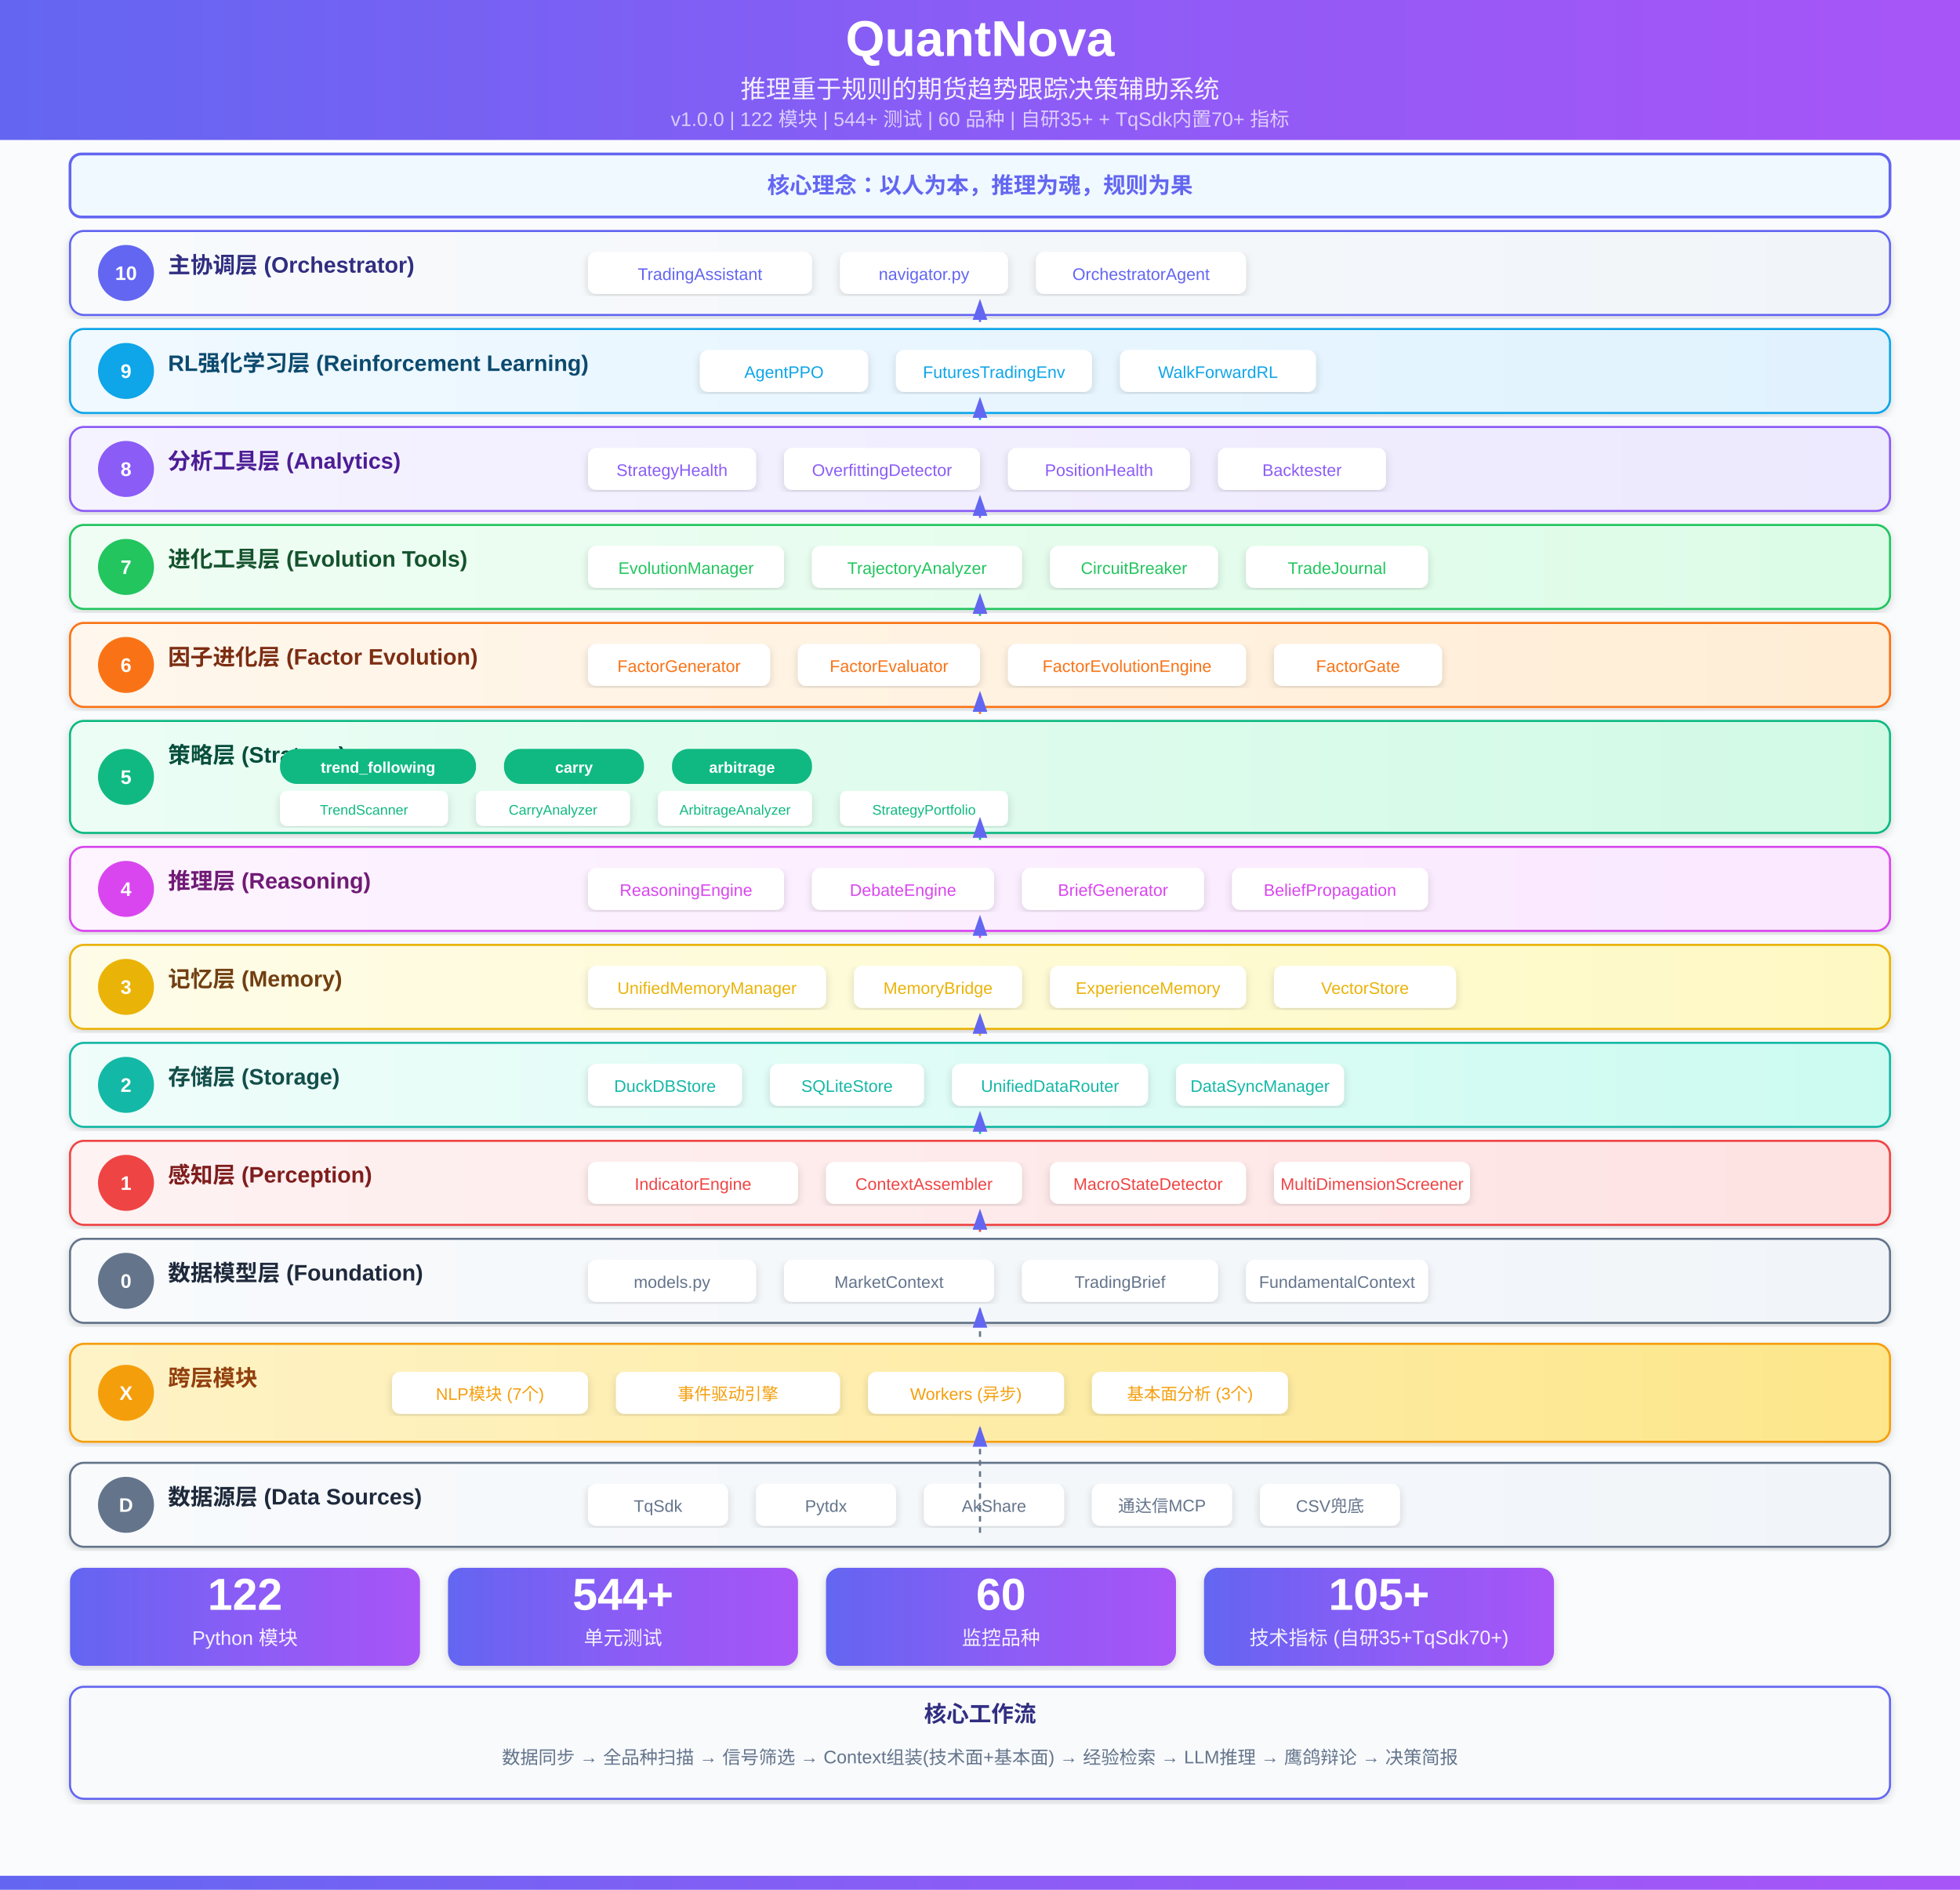
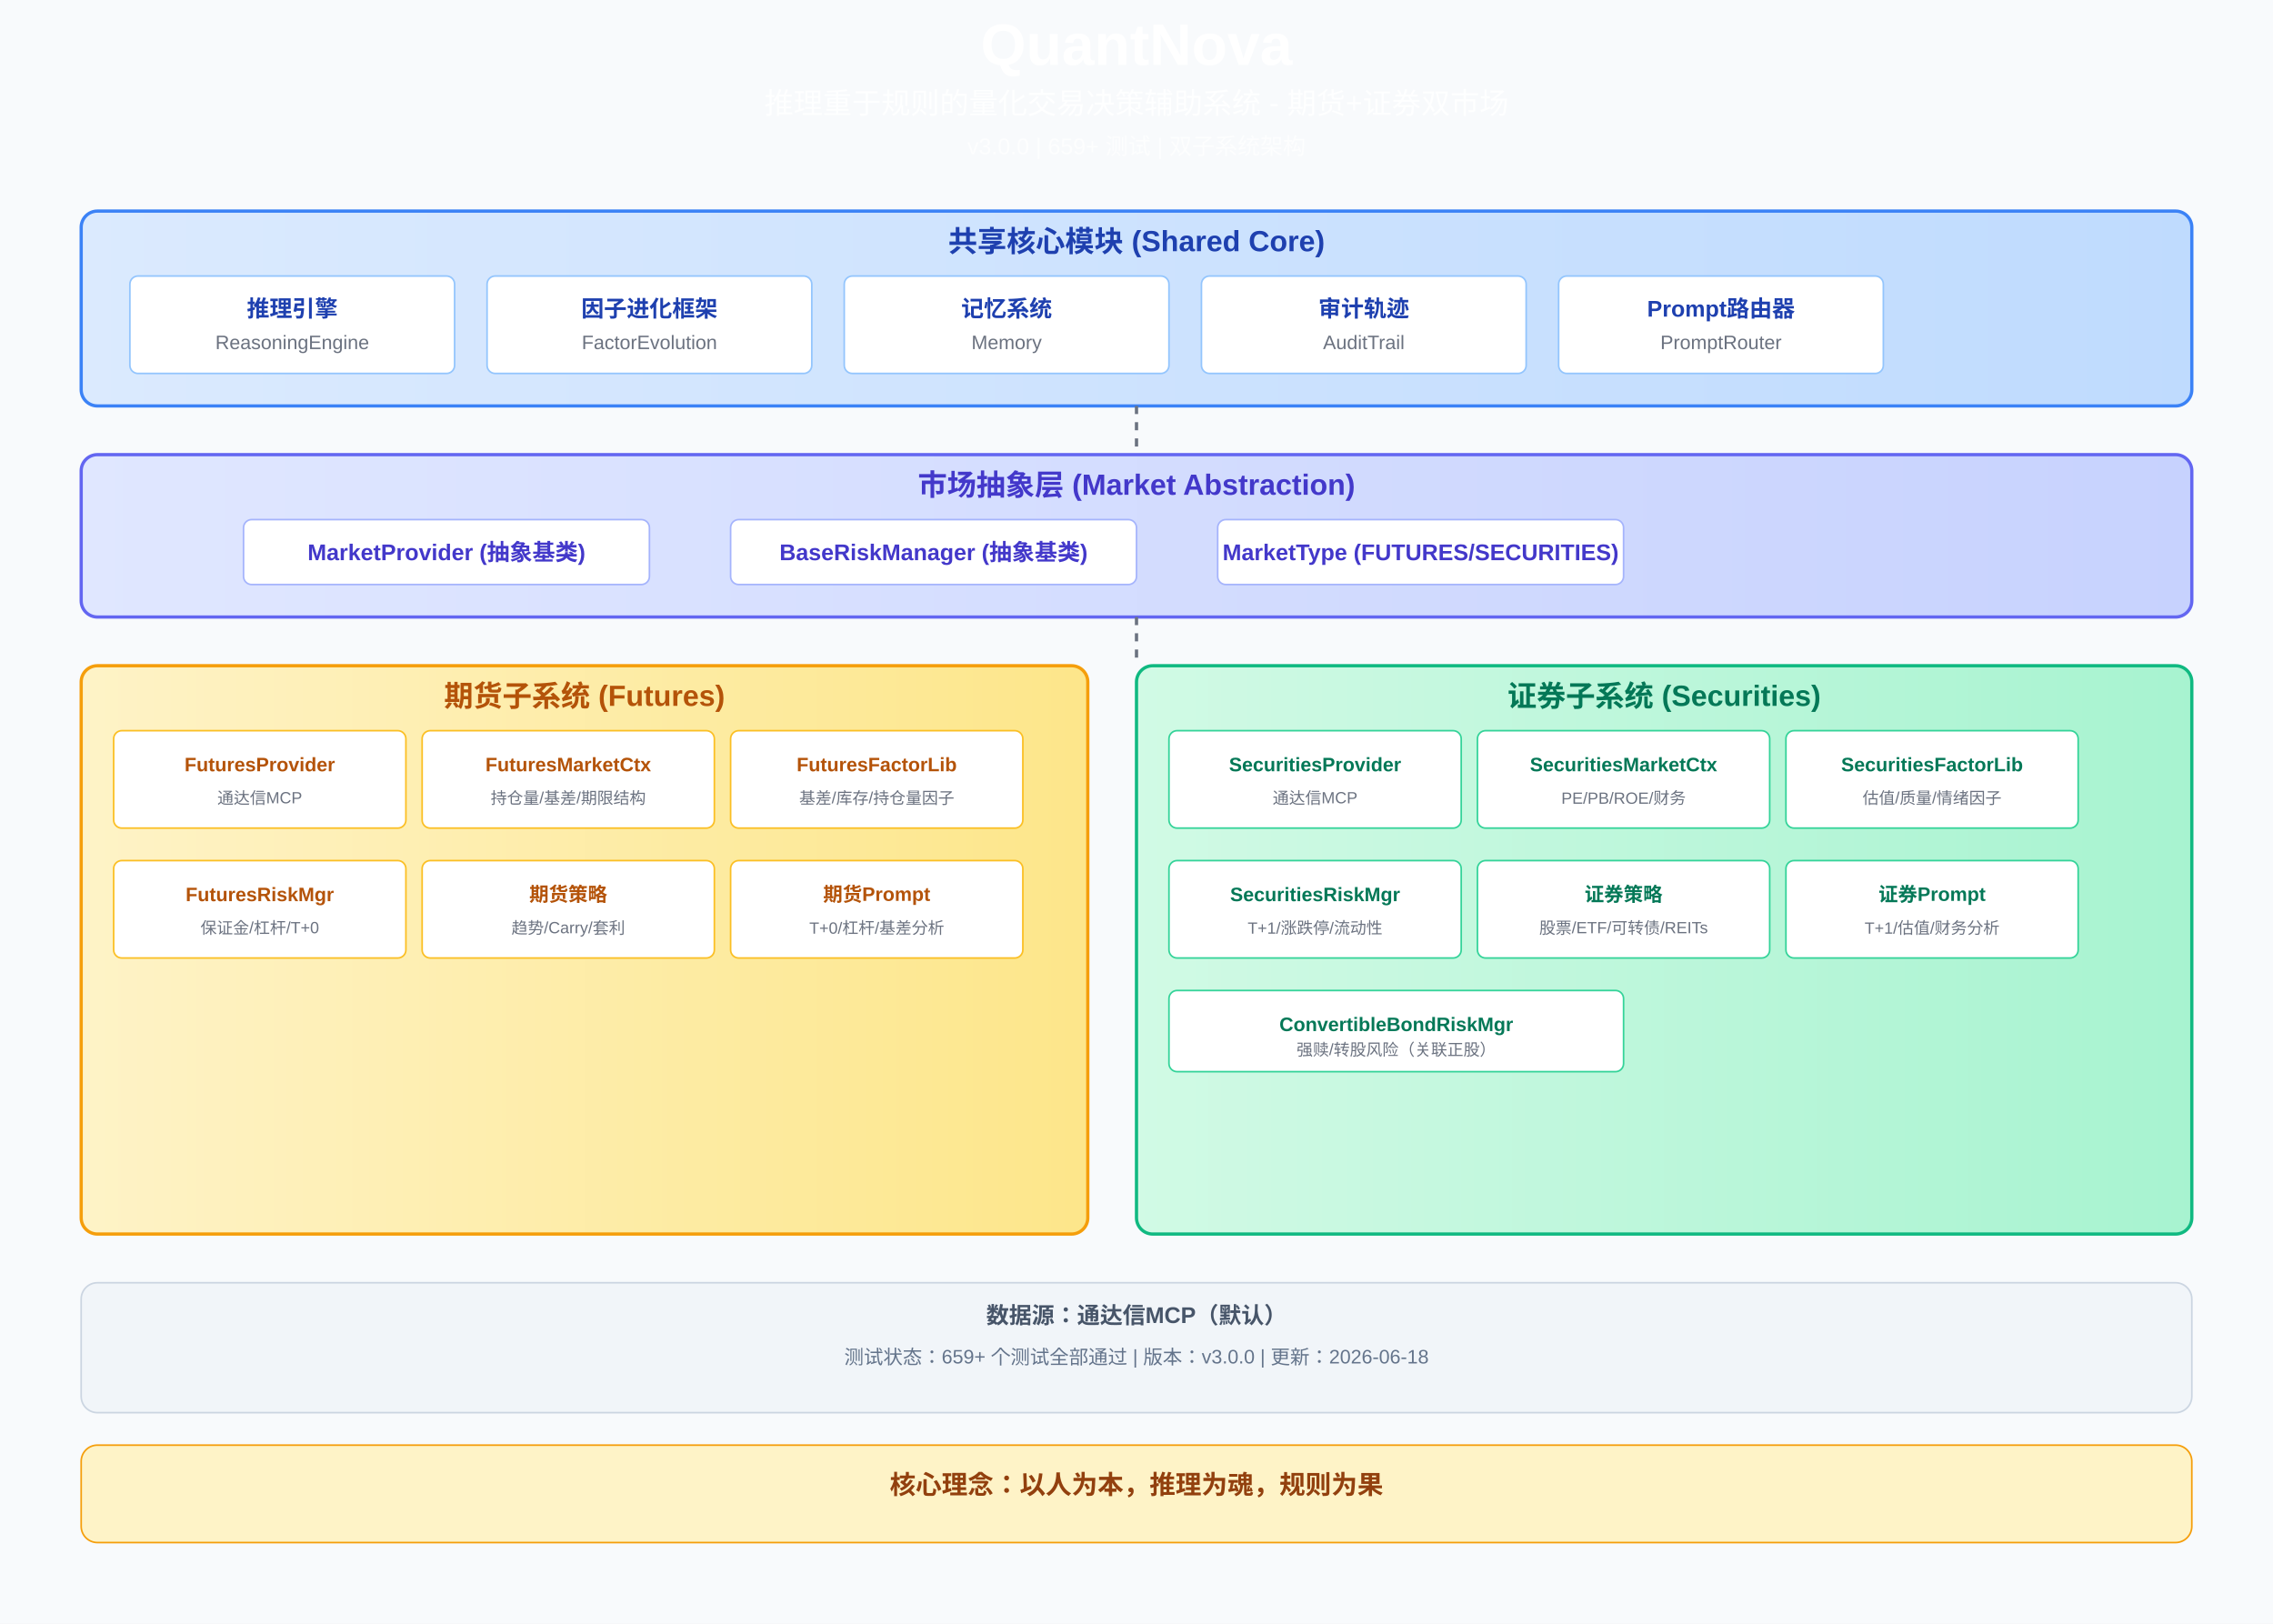
- <svg xmlns="http://www.w3.org/2000/svg" width="1400" height="1350">
+ <svg xmlns="http://www.w3.org/2000/svg" width="1400" height="1000">
  <defs>
    <linearGradient id="headerGradient" x1="0%" y1="0%" x2="100%" y2="0%">
      <stop offset="0%" style="stop-color:#6366f1;stop-opacity:1" />
      <stop offset="50%" style="stop-color:#8b5cf6;stop-opacity:1" />
      <stop offset="100%" style="stop-color:#a855f7;stop-opacity:1" />
    </linearGradient>
-     <linearGradient id="layer0Gradient" x1="0%" y1="0%" x2="100%" y2="0%">
-       <stop offset="0%" style="stop-color:#f8fafc;stop-opacity:1" />
-       <stop offset="100%" style="stop-color:#f1f5f9;stop-opacity:1" />
+     <linearGradient id="coreGradient" x1="0%" y1="0%" x2="100%" y2="0%">
+       <stop offset="0%" style="stop-color:#dbeafe;stop-opacity:1" />
+       <stop offset="100%" style="stop-color:#bfdbfe;stop-opacity:1" />
    </linearGradient>
-     <linearGradient id="layer1Gradient" x1="0%" y1="0%" x2="100%" y2="0%">
-       <stop offset="0%" style="stop-color:#fef2f2;stop-opacity:1" />
-       <stop offset="100%" style="stop-color:#fee2e2;stop-opacity:1" />
+     <linearGradient id="abstractGradient" x1="0%" y1="0%" x2="100%" y2="0%">
+       <stop offset="0%" style="stop-color:#e0e7ff;stop-opacity:1" />
+       <stop offset="100%" style="stop-color:#c7d2fe;stop-opacity:1" />
    </linearGradient>
-     <linearGradient id="layer2Gradient" x1="0%" y1="0%" x2="100%" y2="0%">
-       <stop offset="0%" style="stop-color:#f0fdfa;stop-opacity:1" />
-       <stop offset="100%" style="stop-color:#ccfbf1;stop-opacity:1" />
-     </linearGradient>
-     <linearGradient id="layer3Gradient" x1="0%" y1="0%" x2="100%" y2="0%">
-       <stop offset="0%" style="stop-color:#fefce8;stop-opacity:1" />
-       <stop offset="100%" style="stop-color:#fef9c3;stop-opacity:1" />
-     </linearGradient>
-     <linearGradient id="layer4Gradient" x1="0%" y1="0%" x2="100%" y2="0%">
-       <stop offset="0%" style="stop-color:#fdf4ff;stop-opacity:1" />
-       <stop offset="100%" style="stop-color:#fae8ff;stop-opacity:1" />
-     </linearGradient>
-     <linearGradient id="layer5Gradient" x1="0%" y1="0%" x2="100%" y2="0%">
-       <stop offset="0%" style="stop-color:#ecfdf5;stop-opacity:1" />
-       <stop offset="100%" style="stop-color:#d1fae5;stop-opacity:1" />
-     </linearGradient>
-     <linearGradient id="layer6Gradient" x1="0%" y1="0%" x2="100%" y2="0%">
-       <stop offset="0%" style="stop-color:#fff7ed;stop-opacity:1" />
-       <stop offset="100%" style="stop-color:#ffedd5;stop-opacity:1" />
-     </linearGradient>
-     <linearGradient id="layer7Gradient" x1="0%" y1="0%" x2="100%" y2="0%">
-       <stop offset="0%" style="stop-color:#f0fdf4;stop-opacity:1" />
-       <stop offset="100%" style="stop-color:#dcfce7;stop-opacity:1" />
-     </linearGradient>
-     <linearGradient id="layer8Gradient" x1="0%" y1="0%" x2="100%" y2="0%">
-       <stop offset="0%" style="stop-color:#f5f3ff;stop-opacity:1" />
-       <stop offset="100%" style="stop-color:#ede9fe;stop-opacity:1" />
-     </linearGradient>
-     <linearGradient id="layer9Gradient" x1="0%" y1="0%" x2="100%" y2="0%">
-       <stop offset="0%" style="stop-color:#f0f9ff;stop-opacity:1" />
-       <stop offset="100%" style="stop-color:#e0f2fe;stop-opacity:1" />
-     </linearGradient>
-     <linearGradient id="layer10Gradient" x1="0%" y1="0%" x2="100%" y2="0%">
-       <stop offset="0%" style="stop-color:#f8fafc;stop-opacity:1" />
-       <stop offset="100%" style="stop-color:#f1f5f9;stop-opacity:1" />
-     </linearGradient>
-     <linearGradient id="crossLayerGradient" x1="0%" y1="0%" x2="100%" y2="0%">
+     <linearGradient id="futuresGradient" x1="0%" y1="0%" x2="100%" y2="0%">
      <stop offset="0%" style="stop-color:#fef3c7;stop-opacity:1" />
      <stop offset="100%" style="stop-color:#fde68a;stop-opacity:1" />
    </linearGradient>
-     <filter id="shadow" x="-5%" y="-5%" width="110%" height="110%">
-       <feDropShadow dx="0" dy="2" stdDeviation="3" flood-opacity="0.15" />
-     </filter>
-     <marker id="arrowhead" markerWidth="10" markerHeight="7" refX="9" refY="3.5" orient="auto">
-       <polygon points="0 0, 10 3.5, 0 7" fill="#6366f1" />
-     </marker>
-     <marker id="arrowheadGreen" markerWidth="10" markerHeight="7" refX="9" refY="3.5" orient="auto">
-       <polygon points="0 0, 10 3.5, 0 7" fill="#10b981" />
-     </marker>
+     <linearGradient id="securitiesGradient" x1="0%" y1="0%" x2="100%" y2="0%">
+       <stop offset="0%" style="stop-color:#d1fae5;stop-opacity:1" />
+       <stop offset="100%" style="stop-color:#a7f3d0;stop-opacity:1" />
+     </linearGradient>
  </defs>
-   <rect width="1400" height="1350" fill="#fafbfc" rx="0" />
-   <rect x="0" y="0" width="1400" height="100" fill="url(#headerGradient)" rx="0" />
+   <rect width="100%" height="100%" fill="#f8fafc" />
  <text x="700" y="40" text-anchor="middle" fill="white" font-size="36" font-weight="bold" font-family="Arial, sans-serif">QuantNova</text>
-   <text x="700" y="70" text-anchor="middle" fill="rgba(255,255,255,0.9)" font-size="18" font-family="Arial, sans-serif">推理重于规则的期货趋势跟踪决策辅助系统</text>
-   <text x="700" y="90" text-anchor="middle" fill="rgba(255,255,255,0.7)" font-size="14" font-family="Arial, sans-serif">v1.0.0 | 122 模块 | 544+ 测试 | 60 品种 | 自研35+ + TqSdk内置70+ 指标</text>
-   <rect x="50" y="110" width="1300" height="45" fill="#f0f9ff" stroke="#6366f1" stroke-width="2" rx="8" />
-   <text x="700" y="138" text-anchor="middle" fill="#6366f1" font-size="16" font-weight="bold" font-family="Arial, sans-serif">核心理念：以人为本，推理为魂，规则为果</text>
-   <rect x="50" y="165" width="1300" height="60" fill="url(#layer10Gradient)" stroke="#6366f1" stroke-width="1.5" rx="10" filter="url(#shadow)" />
-   <circle cx="90" cy="195" r="20" fill="#6366f1" />
-   <text x="90" y="200" text-anchor="middle" fill="white" font-size="14" font-weight="bold" font-family="Arial, sans-serif">10</text>
-   <text x="120" y="195" fill="#312e81" font-size="16" font-weight="bold" font-family="Arial, sans-serif">主协调层 (Orchestrator)</text>
-   <rect x="420" y="180" width="160" height="30" fill="white" rx="6" filter="url(#shadow)" />
-   <text x="500" y="200" text-anchor="middle" fill="#6366f1" font-size="12" font-weight="500" font-family="Arial, sans-serif">TradingAssistant</text>
-   <rect x="600" y="180" width="120" height="30" fill="white" rx="6" filter="url(#shadow)" />
-   <text x="660" y="200" text-anchor="middle" fill="#6366f1" font-size="12" font-weight="500" font-family="Arial, sans-serif">navigator.py</text>
-   <rect x="740" y="180" width="150" height="30" fill="white" rx="6" filter="url(#shadow)" />
-   <text x="815" y="200" text-anchor="middle" fill="#6366f1" font-size="12" font-weight="500" font-family="Arial, sans-serif">OrchestratorAgent</text>
-   <rect x="50" y="235" width="1300" height="60" fill="url(#layer9Gradient)" stroke="#0ea5e9" stroke-width="1.5" rx="10" filter="url(#shadow)" />
-   <circle cx="90" cy="265" r="20" fill="#0ea5e9" />
-   <text x="90" y="270" text-anchor="middle" fill="white" font-size="14" font-weight="bold" font-family="Arial, sans-serif">9</text>
-   <text x="120" y="265" fill="#0c4a6e" font-size="16" font-weight="bold" font-family="Arial, sans-serif">RL强化学习层 (Reinforcement Learning)</text>
-   <rect x="500" y="250" width="120" height="30" fill="white" rx="6" filter="url(#shadow)" />
-   <text x="560" y="270" text-anchor="middle" fill="#0ea5e9" font-size="12" font-weight="500" font-family="Arial, sans-serif">AgentPPO</text>
-   <rect x="640" y="250" width="140" height="30" fill="white" rx="6" filter="url(#shadow)" />
-   <text x="710" y="270" text-anchor="middle" fill="#0ea5e9" font-size="12" font-weight="500" font-family="Arial, sans-serif">FuturesTradingEnv</text>
-   <rect x="800" y="250" width="140" height="30" fill="white" rx="6" filter="url(#shadow)" />
-   <text x="870" y="270" text-anchor="middle" fill="#0ea5e9" font-size="12" font-weight="500" font-family="Arial, sans-serif">WalkForwardRL</text>
-   <rect x="50" y="305" width="1300" height="60" fill="url(#layer8Gradient)" stroke="#8b5cf6" stroke-width="1.5" rx="10" filter="url(#shadow)" />
-   <circle cx="90" cy="335" r="20" fill="#8b5cf6" />
-   <text x="90" y="340" text-anchor="middle" fill="white" font-size="14" font-weight="bold" font-family="Arial, sans-serif">8</text>
-   <text x="120" y="335" fill="#4c1d95" font-size="16" font-weight="bold" font-family="Arial, sans-serif">分析工具层 (Analytics)</text>
-   <rect x="420" y="320" width="120" height="30" fill="white" rx="6" filter="url(#shadow)" />
-   <text x="480" y="340" text-anchor="middle" fill="#8b5cf6" font-size="12" font-weight="500" font-family="Arial, sans-serif">StrategyHealth</text>
-   <rect x="560" y="320" width="140" height="30" fill="white" rx="6" filter="url(#shadow)" />
-   <text x="630" y="340" text-anchor="middle" fill="#8b5cf6" font-size="12" font-weight="500" font-family="Arial, sans-serif">OverfittingDetector</text>
-   <rect x="720" y="320" width="130" height="30" fill="white" rx="6" filter="url(#shadow)" />
-   <text x="785" y="340" text-anchor="middle" fill="#8b5cf6" font-size="12" font-weight="500" font-family="Arial, sans-serif">PositionHealth</text>
-   <rect x="870" y="320" width="120" height="30" fill="white" rx="6" filter="url(#shadow)" />
-   <text x="930" y="340" text-anchor="middle" fill="#8b5cf6" font-size="12" font-weight="500" font-family="Arial, sans-serif">Backtester</text>
-   <rect x="50" y="375" width="1300" height="60" fill="url(#layer7Gradient)" stroke="#22c55e" stroke-width="1.5" rx="10" filter="url(#shadow)" />
-   <circle cx="90" cy="405" r="20" fill="#22c55e" />
-   <text x="90" y="410" text-anchor="middle" fill="white" font-size="14" font-weight="bold" font-family="Arial, sans-serif">7</text>
-   <text x="120" y="405" fill="#14532d" font-size="16" font-weight="bold" font-family="Arial, sans-serif">进化工具层 (Evolution Tools)</text>
-   <rect x="420" y="390" width="140" height="30" fill="white" rx="6" filter="url(#shadow)" />
-   <text x="490" y="410" text-anchor="middle" fill="#22c55e" font-size="12" font-weight="500" font-family="Arial, sans-serif">EvolutionManager</text>
-   <rect x="580" y="390" width="150" height="30" fill="white" rx="6" filter="url(#shadow)" />
-   <text x="655" y="410" text-anchor="middle" fill="#22c55e" font-size="12" font-weight="500" font-family="Arial, sans-serif">TrajectoryAnalyzer</text>
-   <rect x="750" y="390" width="120" height="30" fill="white" rx="6" filter="url(#shadow)" />
-   <text x="810" y="410" text-anchor="middle" fill="#22c55e" font-size="12" font-weight="500" font-family="Arial, sans-serif">CircuitBreaker</text>
-   <rect x="890" y="390" width="130" height="30" fill="white" rx="6" filter="url(#shadow)" />
-   <text x="955" y="410" text-anchor="middle" fill="#22c55e" font-size="12" font-weight="500" font-family="Arial, sans-serif">TradeJournal</text>
-   <rect x="50" y="445" width="1300" height="60" fill="url(#layer6Gradient)" stroke="#f97316" stroke-width="1.5" rx="10" filter="url(#shadow)" />
-   <circle cx="90" cy="475" r="20" fill="#f97316" />
-   <text x="90" y="480" text-anchor="middle" fill="white" font-size="14" font-weight="bold" font-family="Arial, sans-serif">6</text>
-   <text x="120" y="475" fill="#7c2d12" font-size="16" font-weight="bold" font-family="Arial, sans-serif">因子进化层 (Factor Evolution)</text>
-   <rect x="420" y="460" width="130" height="30" fill="white" rx="6" filter="url(#shadow)" />
-   <text x="485" y="480" text-anchor="middle" fill="#f97316" font-size="12" font-weight="500" font-family="Arial, sans-serif">FactorGenerator</text>
-   <rect x="570" y="460" width="130" height="30" fill="white" rx="6" filter="url(#shadow)" />
-   <text x="635" y="480" text-anchor="middle" fill="#f97316" font-size="12" font-weight="500" font-family="Arial, sans-serif">FactorEvaluator</text>
-   <rect x="720" y="460" width="170" height="30" fill="white" rx="6" filter="url(#shadow)" />
-   <text x="805" y="480" text-anchor="middle" fill="#f97316" font-size="12" font-weight="500" font-family="Arial, sans-serif">FactorEvolutionEngine</text>
-   <rect x="910" y="460" width="120" height="30" fill="white" rx="6" filter="url(#shadow)" />
-   <text x="970" y="480" text-anchor="middle" fill="#f97316" font-size="12" font-weight="500" font-family="Arial, sans-serif">FactorGate</text>
-   <rect x="50" y="515" width="1300" height="80" fill="url(#layer5Gradient)" stroke="#10b981" stroke-width="1.5" rx="10" filter="url(#shadow)" />
-   <circle cx="90" cy="555" r="20" fill="#10b981" />
-   <text x="90" y="560" text-anchor="middle" fill="white" font-size="14" font-weight="bold" font-family="Arial, sans-serif">5</text>
-   <text x="120" y="545" fill="#064e3b" font-size="16" font-weight="bold" font-family="Arial, sans-serif">策略层 (Strategy)</text>
-   <rect x="200" y="535" width="140" height="25" fill="#10b981" rx="12" />
-   <text x="270" y="552" text-anchor="middle" fill="white" font-size="11" font-weight="600" font-family="Arial, sans-serif">trend_following</text>
-   <rect x="360" y="535" width="100" height="25" fill="#10b981" rx="12" />
-   <text x="410" y="552" text-anchor="middle" fill="white" font-size="11" font-weight="600" font-family="Arial, sans-serif">carry</text>
-   <rect x="480" y="535" width="100" height="25" fill="#10b981" rx="12" />
-   <text x="530" y="552" text-anchor="middle" fill="white" font-size="11" font-weight="600" font-family="Arial, sans-serif">arbitrage</text>
-   <rect x="200" y="565" width="120" height="25" fill="white" rx="5" filter="url(#shadow)" />
-   <text x="260" y="582" text-anchor="middle" fill="#10b981" font-size="10" font-weight="500" font-family="Arial, sans-serif">TrendScanner</text>
-   <rect x="340" y="565" width="110" height="25" fill="white" rx="5" filter="url(#shadow)" />
-   <text x="395" y="582" text-anchor="middle" fill="#10b981" font-size="10" font-weight="500" font-family="Arial, sans-serif">CarryAnalyzer</text>
-   <rect x="470" y="565" width="110" height="25" fill="white" rx="5" filter="url(#shadow)" />
-   <text x="525" y="582" text-anchor="middle" fill="#10b981" font-size="10" font-weight="500" font-family="Arial, sans-serif">ArbitrageAnalyzer</text>
-   <rect x="600" y="565" width="120" height="25" fill="white" rx="5" filter="url(#shadow)" />
-   <text x="660" y="582" text-anchor="middle" fill="#10b981" font-size="10" font-weight="500" font-family="Arial, sans-serif">StrategyPortfolio</text>
-   <rect x="50" y="605" width="1300" height="60" fill="url(#layer4Gradient)" stroke="#d946ef" stroke-width="1.5" rx="10" filter="url(#shadow)" />
-   <circle cx="90" cy="635" r="20" fill="#d946ef" />
-   <text x="90" y="640" text-anchor="middle" fill="white" font-size="14" font-weight="bold" font-family="Arial, sans-serif">4</text>
-   <text x="120" y="635" fill="#701a75" font-size="16" font-weight="bold" font-family="Arial, sans-serif">推理层 (Reasoning)</text>
-   <rect x="420" y="620" width="140" height="30" fill="white" rx="6" filter="url(#shadow)" />
-   <text x="490" y="640" text-anchor="middle" fill="#d946ef" font-size="12" font-weight="500" font-family="Arial, sans-serif">ReasoningEngine</text>
-   <rect x="580" y="620" width="130" height="30" fill="white" rx="6" filter="url(#shadow)" />
-   <text x="645" y="640" text-anchor="middle" fill="#d946ef" font-size="12" font-weight="500" font-family="Arial, sans-serif">DebateEngine</text>
-   <rect x="730" y="620" width="130" height="30" fill="white" rx="6" filter="url(#shadow)" />
-   <text x="795" y="640" text-anchor="middle" fill="#d946ef" font-size="12" font-weight="500" font-family="Arial, sans-serif">BriefGenerator</text>
-   <rect x="880" y="620" width="140" height="30" fill="white" rx="6" filter="url(#shadow)" />
-   <text x="950" y="640" text-anchor="middle" fill="#d946ef" font-size="12" font-weight="500" font-family="Arial, sans-serif">BeliefPropagation</text>
-   <rect x="50" y="675" width="1300" height="60" fill="url(#layer3Gradient)" stroke="#eab308" stroke-width="1.5" rx="10" filter="url(#shadow)" />
-   <circle cx="90" cy="705" r="20" fill="#eab308" />
-   <text x="90" y="710" text-anchor="middle" fill="white" font-size="14" font-weight="bold" font-family="Arial, sans-serif">3</text>
-   <text x="120" y="705" fill="#713f12" font-size="16" font-weight="bold" font-family="Arial, sans-serif">记忆层 (Memory)</text>
-   <rect x="420" y="690" width="170" height="30" fill="white" rx="6" filter="url(#shadow)" />
-   <text x="505" y="710" text-anchor="middle" fill="#eab308" font-size="12" font-weight="500" font-family="Arial, sans-serif">UnifiedMemoryManager</text>
-   <rect x="610" y="690" width="120" height="30" fill="white" rx="6" filter="url(#shadow)" />
-   <text x="670" y="710" text-anchor="middle" fill="#eab308" font-size="12" font-weight="500" font-family="Arial, sans-serif">MemoryBridge</text>
-   <rect x="750" y="690" width="140" height="30" fill="white" rx="6" filter="url(#shadow)" />
-   <text x="820" y="710" text-anchor="middle" fill="#eab308" font-size="12" font-weight="500" font-family="Arial, sans-serif">ExperienceMemory</text>
-   <rect x="910" y="690" width="130" height="30" fill="white" rx="6" filter="url(#shadow)" />
-   <text x="975" y="710" text-anchor="middle" fill="#eab308" font-size="12" font-weight="500" font-family="Arial, sans-serif">VectorStore</text>
-   <rect x="50" y="745" width="1300" height="60" fill="url(#layer2Gradient)" stroke="#14b8a6" stroke-width="1.5" rx="10" filter="url(#shadow)" />
-   <circle cx="90" cy="775" r="20" fill="#14b8a6" />
-   <text x="90" y="780" text-anchor="middle" fill="white" font-size="14" font-weight="bold" font-family="Arial, sans-serif">2</text>
-   <text x="120" y="775" fill="#134e4a" font-size="16" font-weight="bold" font-family="Arial, sans-serif">存储层 (Storage)</text>
-   <rect x="420" y="760" width="110" height="30" fill="white" rx="6" filter="url(#shadow)" />
-   <text x="475" y="780" text-anchor="middle" fill="#14b8a6" font-size="12" font-weight="500" font-family="Arial, sans-serif">DuckDBStore</text>
-   <rect x="550" y="760" width="110" height="30" fill="white" rx="6" filter="url(#shadow)" />
-   <text x="605" y="780" text-anchor="middle" fill="#14b8a6" font-size="12" font-weight="500" font-family="Arial, sans-serif">SQLiteStore</text>
-   <rect x="680" y="760" width="140" height="30" fill="white" rx="6" filter="url(#shadow)" />
-   <text x="750" y="780" text-anchor="middle" fill="#14b8a6" font-size="12" font-weight="500" font-family="Arial, sans-serif">UnifiedDataRouter</text>
-   <rect x="840" y="760" width="120" height="30" fill="white" rx="6" filter="url(#shadow)" />
-   <text x="900" y="780" text-anchor="middle" fill="#14b8a6" font-size="12" font-weight="500" font-family="Arial, sans-serif">DataSyncManager</text>
-   <rect x="50" y="815" width="1300" height="60" fill="url(#layer1Gradient)" stroke="#ef4444" stroke-width="1.5" rx="10" filter="url(#shadow)" />
-   <circle cx="90" cy="845" r="20" fill="#ef4444" />
-   <text x="90" y="850" text-anchor="middle" fill="white" font-size="14" font-weight="bold" font-family="Arial, sans-serif">1</text>
-   <text x="120" y="845" fill="#7f1d1d" font-size="16" font-weight="bold" font-family="Arial, sans-serif">感知层 (Perception)</text>
-   <rect x="420" y="830" width="150" height="30" fill="white" rx="6" filter="url(#shadow)" />
-   <text x="495" y="850" text-anchor="middle" fill="#ef4444" font-size="12" font-weight="500" font-family="Arial, sans-serif">IndicatorEngine</text>
-   <rect x="590" y="830" width="140" height="30" fill="white" rx="6" filter="url(#shadow)" />
-   <text x="660" y="850" text-anchor="middle" fill="#ef4444" font-size="12" font-weight="500" font-family="Arial, sans-serif">ContextAssembler</text>
-   <rect x="750" y="830" width="140" height="30" fill="white" rx="6" filter="url(#shadow)" />
-   <text x="820" y="850" text-anchor="middle" fill="#ef4444" font-size="12" font-weight="500" font-family="Arial, sans-serif">MacroStateDetector</text>
-   <rect x="910" y="830" width="140" height="30" fill="white" rx="6" filter="url(#shadow)" />
-   <text x="980" y="850" text-anchor="middle" fill="#ef4444" font-size="12" font-weight="500" font-family="Arial, sans-serif">MultiDimensionScreener</text>
-   <rect x="50" y="885" width="1300" height="60" fill="url(#layer0Gradient)" stroke="#64748b" stroke-width="1.5" rx="10" filter="url(#shadow)" />
-   <circle cx="90" cy="915" r="20" fill="#64748b" />
-   <text x="90" y="920" text-anchor="middle" fill="white" font-size="14" font-weight="bold" font-family="Arial, sans-serif">0</text>
-   <text x="120" y="915" fill="#1e293b" font-size="16" font-weight="bold" font-family="Arial, sans-serif">数据模型层 (Foundation)</text>
-   <rect x="420" y="900" width="120" height="30" fill="white" rx="6" filter="url(#shadow)" />
-   <text x="480" y="920" text-anchor="middle" fill="#64748b" font-size="12" font-weight="500" font-family="Arial, sans-serif">models.py</text>
-   <rect x="560" y="900" width="150" height="30" fill="white" rx="6" filter="url(#shadow)" />
-   <text x="635" y="920" text-anchor="middle" fill="#64748b" font-size="12" font-weight="500" font-family="Arial, sans-serif">MarketContext</text>
-   <rect x="730" y="900" width="140" height="30" fill="white" rx="6" filter="url(#shadow)" />
-   <text x="800" y="920" text-anchor="middle" fill="#64748b" font-size="12" font-weight="500" font-family="Arial, sans-serif">TradingBrief</text>
-   <rect x="890" y="900" width="130" height="30" fill="white" rx="6" filter="url(#shadow)" />
-   <text x="955" y="920" text-anchor="middle" fill="#64748b" font-size="12" font-weight="500" font-family="Arial, sans-serif">FundamentalContext</text>
-   <rect x="50" y="960" width="1300" height="70" fill="url(#crossLayerGradient)" stroke="#f59e0b" stroke-width="1.5" rx="10" filter="url(#shadow)" />
-   <circle cx="90" cy="995" r="20" fill="#f59e0b" />
-   <text x="90" y="1000" text-anchor="middle" fill="white" font-size="14" font-weight="bold" font-family="Arial, sans-serif">X</text>
-   <text x="120" y="990" fill="#92400e" font-size="16" font-weight="bold" font-family="Arial, sans-serif">跨层模块</text>
-   <rect x="280" y="980" width="140" height="30" fill="white" rx="6" filter="url(#shadow)" />
-   <text x="350" y="1000" text-anchor="middle" fill="#f59e0b" font-size="12" font-weight="500" font-family="Arial, sans-serif">NLP模块 (7个)</text>
-   <rect x="440" y="980" width="160" height="30" fill="white" rx="6" filter="url(#shadow)" />
-   <text x="520" y="1000" text-anchor="middle" fill="#f59e0b" font-size="12" font-weight="500" font-family="Arial, sans-serif">事件驱动引擎</text>
-   <rect x="620" y="980" width="140" height="30" fill="white" rx="6" filter="url(#shadow)" />
-   <text x="690" y="1000" text-anchor="middle" fill="#f59e0b" font-size="12" font-weight="500" font-family="Arial, sans-serif">Workers (异步)</text>
-   <rect x="780" y="980" width="140" height="30" fill="white" rx="6" filter="url(#shadow)" />
-   <text x="850" y="1000" text-anchor="middle" fill="#f59e0b" font-size="12" font-weight="500" font-family="Arial, sans-serif">基本面分析 (3个)</text>
-   <rect x="50" y="1045" width="1300" height="60" fill="url(#layer0Gradient)" stroke="#64748b" stroke-width="1.5" rx="10" filter="url(#shadow)" />
-   <circle cx="90" cy="1075" r="20" fill="#64748b" />
-   <text x="90" y="1080" text-anchor="middle" fill="white" font-size="14" font-weight="bold" font-family="Arial, sans-serif">D</text>
-   <text x="120" y="1075" fill="#1e293b" font-size="16" font-weight="bold" font-family="Arial, sans-serif">数据源层 (Data Sources)</text>
-   <rect x="420" y="1060" width="100" height="30" fill="white" rx="6" filter="url(#shadow)" />
-   <text x="470" y="1080" text-anchor="middle" fill="#64748b" font-size="12" font-weight="500" font-family="Arial, sans-serif">TqSdk</text>
-   <rect x="540" y="1060" width="100" height="30" fill="white" rx="6" filter="url(#shadow)" />
-   <text x="590" y="1080" text-anchor="middle" fill="#64748b" font-size="12" font-weight="500" font-family="Arial, sans-serif">Pytdx</text>
-   <rect x="660" y="1060" width="100" height="30" fill="white" rx="6" filter="url(#shadow)" />
-   <text x="710" y="1080" text-anchor="middle" fill="#64748b" font-size="12" font-weight="500" font-family="Arial, sans-serif">AkShare</text>
-   <rect x="780" y="1060" width="100" height="30" fill="white" rx="6" filter="url(#shadow)" />
-   <text x="830" y="1080" text-anchor="middle" fill="#64748b" font-size="12" font-weight="500" font-family="Arial, sans-serif">通达信MCP</text>
-   <rect x="900" y="1060" width="100" height="30" fill="white" rx="6" filter="url(#shadow)" />
-   <text x="950" y="1080" text-anchor="middle" fill="#64748b" font-size="12" font-weight="500" font-family="Arial, sans-serif">CSV兜底</text>
-   <line x1="700" y1="1095" x2="700" y2="1020" stroke="#64748b" stroke-width="1.5" stroke-dasharray="4,4" marker-end="url(#arrowhead)" />
-   <line x1="700" y1="955" x2="700" y2="935" stroke="#64748b" stroke-width="1.5" stroke-dasharray="4,4" marker-end="url(#arrowhead)" />
-   <line x1="700" y1="880" x2="700" y2="865" stroke="#ef4444" stroke-width="1.5" stroke-dasharray="4,4" marker-end="url(#arrowhead)" />
-   <line x1="700" y1="810" x2="700" y2="795" stroke="#14b8a6" stroke-width="1.5" stroke-dasharray="4,4" marker-end="url(#arrowhead)" />
-   <line x1="700" y1="740" x2="700" y2="725" stroke="#eab308" stroke-width="1.5" stroke-dasharray="4,4" marker-end="url(#arrowhead)" />
-   <line x1="700" y1="670" x2="700" y2="655" stroke="#d946ef" stroke-width="1.5" stroke-dasharray="4,4" marker-end="url(#arrowhead)" />
-   <line x1="700" y1="600" x2="700" y2="585" stroke="#10b981" stroke-width="1.5" stroke-dasharray="4,4" marker-end="url(#arrowhead)" />
-   <line x1="700" y1="510" x2="700" y2="495" stroke="#f97316" stroke-width="1.5" stroke-dasharray="4,4" marker-end="url(#arrowhead)" />
-   <line x1="700" y1="440" x2="700" y2="425" stroke="#22c55e" stroke-width="1.5" stroke-dasharray="4,4" marker-end="url(#arrowhead)" />
-   <line x1="700" y1="370" x2="700" y2="355" stroke="#8b5cf6" stroke-width="1.5" stroke-dasharray="4,4" marker-end="url(#arrowhead)" />
-   <line x1="700" y1="300" x2="700" y2="285" stroke="#0ea5e9" stroke-width="1.5" stroke-dasharray="4,4" marker-end="url(#arrowhead)" />
-   <line x1="700" y1="230" x2="700" y2="215" stroke="#6366f1" stroke-width="1.5" stroke-dasharray="4,4" marker-end="url(#arrowhead)" />
-   <rect x="50" y="1120" width="250" height="70" fill="url(#headerGradient)" rx="10" filter="url(#shadow)" />
-   <text x="175" y="1150" text-anchor="middle" fill="white" font-size="32" font-weight="bold" font-family="Arial, sans-serif">122</text>
-   <text x="175" y="1175" text-anchor="middle" fill="rgba(255,255,255,0.9)" font-size="14" font-family="Arial, sans-serif">Python 模块</text>
-   <rect x="320" y="1120" width="250" height="70" fill="url(#headerGradient)" rx="10" filter="url(#shadow)" />
-   <text x="445" y="1150" text-anchor="middle" fill="white" font-size="32" font-weight="bold" font-family="Arial, sans-serif">544+</text>
-   <text x="445" y="1175" text-anchor="middle" fill="rgba(255,255,255,0.9)" font-size="14" font-family="Arial, sans-serif">单元测试</text>
-   <rect x="590" y="1120" width="250" height="70" fill="url(#headerGradient)" rx="10" filter="url(#shadow)" />
-   <text x="715" y="1150" text-anchor="middle" fill="white" font-size="32" font-weight="bold" font-family="Arial, sans-serif">60</text>
-   <text x="715" y="1175" text-anchor="middle" fill="rgba(255,255,255,0.9)" font-size="14" font-family="Arial, sans-serif">监控品种</text>
-   <rect x="860" y="1120" width="250" height="70" fill="url(#headerGradient)" rx="10" filter="url(#shadow)" />
-   <text x="985" y="1150" text-anchor="middle" fill="white" font-size="32" font-weight="bold" font-family="Arial, sans-serif">105+</text>
-   <text x="985" y="1175" text-anchor="middle" fill="rgba(255,255,255,0.9)" font-size="14" font-family="Arial, sans-serif">技术指标 (自研35+TqSdk70+)</text>
-   <rect x="50" y="1205" width="1300" height="80" fill="#f8fafc" stroke="#6366f1" stroke-width="1.5" rx="10" filter="url(#shadow)" />
-   <text x="700" y="1230" text-anchor="middle" fill="#312e81" font-size="16" font-weight="bold" font-family="Arial, sans-serif">核心工作流</text>
-   <text x="700" y="1260" text-anchor="middle" fill="#64748b" font-size="13" font-family="Arial, sans-serif">数据同步 → 全品种扫描 → 信号筛选 → Context组装(技术面+基本面) → 经验检索 → LLM推理 → 鹰鸽辩论 → 决策简报</text>
-   <rect x="0" y="1340" width="1400" height="10" fill="url(#headerGradient)" rx="0" />
+   <text x="700" y="70" text-anchor="middle" fill="rgba(255,255,255,0.9)" font-size="18" font-family="Arial, sans-serif">推理重于规则的量化交易决策辅助系统 - 期货+证券双市场</text>
+   <text x="700" y="95" text-anchor="middle" fill="rgba(255,255,255,0.7)" font-size="14" font-family="Arial, sans-serif">v3.0.0 | 659+ 测试 | 双子系统架构</text>
+   <rect x="50" y="130" width="1300" height="120" rx="10" fill="url(#coreGradient)" stroke="#3b82f6" stroke-width="2" />
+   <text x="700" y="155" text-anchor="middle" fill="#1e40af" font-size="18" font-weight="bold" font-family="Arial, sans-serif">共享核心模块 (Shared Core)</text>
+   <rect x="80" y="170" width="200" height="60" rx="5" fill="white" stroke="#93c5fd" stroke-width="1" />
+   <text x="180" y="195" text-anchor="middle" fill="#1e40af" font-size="14" font-weight="bold" font-family="Arial, sans-serif">推理引擎</text>
+   <text x="180" y="215" text-anchor="middle" fill="#6b7280" font-size="12" font-family="Arial, sans-serif">ReasoningEngine</text>
+   <rect x="300" y="170" width="200" height="60" rx="5" fill="white" stroke="#93c5fd" stroke-width="1" />
+   <text x="400" y="195" text-anchor="middle" fill="#1e40af" font-size="14" font-weight="bold" font-family="Arial, sans-serif">因子进化框架</text>
+   <text x="400" y="215" text-anchor="middle" fill="#6b7280" font-size="12" font-family="Arial, sans-serif">FactorEvolution</text>
+   <rect x="520" y="170" width="200" height="60" rx="5" fill="white" stroke="#93c5fd" stroke-width="1" />
+   <text x="620" y="195" text-anchor="middle" fill="#1e40af" font-size="14" font-weight="bold" font-family="Arial, sans-serif">记忆系统</text>
+   <text x="620" y="215" text-anchor="middle" fill="#6b7280" font-size="12" font-family="Arial, sans-serif">Memory</text>
+   <rect x="740" y="170" width="200" height="60" rx="5" fill="white" stroke="#93c5fd" stroke-width="1" />
+   <text x="840" y="195" text-anchor="middle" fill="#1e40af" font-size="14" font-weight="bold" font-family="Arial, sans-serif">审计轨迹</text>
+   <text x="840" y="215" text-anchor="middle" fill="#6b7280" font-size="12" font-family="Arial, sans-serif">AuditTrail</text>
+   <rect x="960" y="170" width="200" height="60" rx="5" fill="white" stroke="#93c5fd" stroke-width="1" />
+   <text x="1060" y="195" text-anchor="middle" fill="#1e40af" font-size="14" font-weight="bold" font-family="Arial, sans-serif">Prompt路由器</text>
+   <text x="1060" y="215" text-anchor="middle" fill="#6b7280" font-size="12" font-family="Arial, sans-serif">PromptRouter</text>
+   <line x1="700" y1="250" x2="700" y2="280" stroke="#6b7280" stroke-width="2" stroke-dasharray="5,5" />
+   <rect x="50" y="280" width="1300" height="100" rx="10" fill="url(#abstractGradient)" stroke="#6366f1" stroke-width="2" />
+   <text x="700" y="305" text-anchor="middle" fill="#4338ca" font-size="18" font-weight="bold" font-family="Arial, sans-serif">市场抽象层 (Market Abstraction)</text>
+   <rect x="150" y="320" width="250" height="40" rx="5" fill="white" stroke="#a5b4fc" stroke-width="1" />
+   <text x="275" y="345" text-anchor="middle" fill="#4338ca" font-size="14" font-weight="bold" font-family="Arial, sans-serif">MarketProvider (抽象基类)</text>
+   <rect x="450" y="320" width="250" height="40" rx="5" fill="white" stroke="#a5b4fc" stroke-width="1" />
+   <text x="575" y="345" text-anchor="middle" fill="#4338ca" font-size="14" font-weight="bold" font-family="Arial, sans-serif">BaseRiskManager (抽象基类)</text>
+   <rect x="750" y="320" width="250" height="40" rx="5" fill="white" stroke="#a5b4fc" stroke-width="1" />
+   <text x="875" y="345" text-anchor="middle" fill="#4338ca" font-size="14" font-weight="bold" font-family="Arial, sans-serif">MarketType (FUTURES/SECURITIES)</text>
+   <line x1="700" y1="380" x2="700" y2="410" stroke="#6b7280" stroke-width="2" stroke-dasharray="5,5" />
+   <rect x="50" y="410" width="620" height="350" rx="10" fill="url(#futuresGradient)" stroke="#f59e0b" stroke-width="2" />
+   <text x="360" y="435" text-anchor="middle" fill="#b45309" font-size="18" font-weight="bold" font-family="Arial, sans-serif">期货子系统 (Futures)</text>
+   <rect x="70" y="450" width="180" height="60" rx="5" fill="white" stroke="#fbbf24" stroke-width="1" />
+   <text x="160" y="475" text-anchor="middle" fill="#b45309" font-size="12" font-weight="bold" font-family="Arial, sans-serif">FuturesProvider</text>
+   <text x="160" y="495" text-anchor="middle" fill="#6b7280" font-size="10" font-family="Arial, sans-serif">通达信MCP</text>
+   <rect x="260" y="450" width="180" height="60" rx="5" fill="white" stroke="#fbbf24" stroke-width="1" />
+   <text x="350" y="475" text-anchor="middle" fill="#b45309" font-size="12" font-weight="bold" font-family="Arial, sans-serif">FuturesMarketCtx</text>
+   <text x="350" y="495" text-anchor="middle" fill="#6b7280" font-size="10" font-family="Arial, sans-serif">持仓量/基差/期限结构</text>
+   <rect x="450" y="450" width="180" height="60" rx="5" fill="white" stroke="#fbbf24" stroke-width="1" />
+   <text x="540" y="475" text-anchor="middle" fill="#b45309" font-size="12" font-weight="bold" font-family="Arial, sans-serif">FuturesFactorLib</text>
+   <text x="540" y="495" text-anchor="middle" fill="#6b7280" font-size="10" font-family="Arial, sans-serif">基差/库存/持仓量因子</text>
+   <rect x="70" y="530" width="180" height="60" rx="5" fill="white" stroke="#fbbf24" stroke-width="1" />
+   <text x="160" y="555" text-anchor="middle" fill="#b45309" font-size="12" font-weight="bold" font-family="Arial, sans-serif">FuturesRiskMgr</text>
+   <text x="160" y="575" text-anchor="middle" fill="#6b7280" font-size="10" font-family="Arial, sans-serif">保证金/杠杆/T+0</text>
+   <rect x="260" y="530" width="180" height="60" rx="5" fill="white" stroke="#fbbf24" stroke-width="1" />
+   <text x="350" y="555" text-anchor="middle" fill="#b45309" font-size="12" font-weight="bold" font-family="Arial, sans-serif">期货策略</text>
+   <text x="350" y="575" text-anchor="middle" fill="#6b7280" font-size="10" font-family="Arial, sans-serif">趋势/Carry/套利</text>
+   <rect x="450" y="530" width="180" height="60" rx="5" fill="white" stroke="#fbbf24" stroke-width="1" />
+   <text x="540" y="555" text-anchor="middle" fill="#b45309" font-size="12" font-weight="bold" font-family="Arial, sans-serif">期货Prompt</text>
+   <text x="540" y="575" text-anchor="middle" fill="#6b7280" font-size="10" font-family="Arial, sans-serif">T+0/杠杆/基差分析</text>
+   <rect x="700" y="410" width="650" height="350" rx="10" fill="url(#securitiesGradient)" stroke="#10b981" stroke-width="2" />
+   <text x="1025" y="435" text-anchor="middle" fill="#047857" font-size="18" font-weight="bold" font-family="Arial, sans-serif">证券子系统 (Securities)</text>
+   <rect x="720" y="450" width="180" height="60" rx="5" fill="white" stroke="#34d399" stroke-width="1" />
+   <text x="810" y="475" text-anchor="middle" fill="#047857" font-size="12" font-weight="bold" font-family="Arial, sans-serif">SecuritiesProvider</text>
+   <text x="810" y="495" text-anchor="middle" fill="#6b7280" font-size="10" font-family="Arial, sans-serif">通达信MCP</text>
+   <rect x="910" y="450" width="180" height="60" rx="5" fill="white" stroke="#34d399" stroke-width="1" />
+   <text x="1000" y="475" text-anchor="middle" fill="#047857" font-size="12" font-weight="bold" font-family="Arial, sans-serif">SecuritiesMarketCtx</text>
+   <text x="1000" y="495" text-anchor="middle" fill="#6b7280" font-size="10" font-family="Arial, sans-serif">PE/PB/ROE/财务</text>
+   <rect x="1100" y="450" width="180" height="60" rx="5" fill="white" stroke="#34d399" stroke-width="1" />
+   <text x="1190" y="475" text-anchor="middle" fill="#047857" font-size="12" font-weight="bold" font-family="Arial, sans-serif">SecuritiesFactorLib</text>
+   <text x="1190" y="495" text-anchor="middle" fill="#6b7280" font-size="10" font-family="Arial, sans-serif">估值/质量/情绪因子</text>
+   <rect x="720" y="530" width="180" height="60" rx="5" fill="white" stroke="#34d399" stroke-width="1" />
+   <text x="810" y="555" text-anchor="middle" fill="#047857" font-size="12" font-weight="bold" font-family="Arial, sans-serif">SecuritiesRiskMgr</text>
+   <text x="810" y="575" text-anchor="middle" fill="#6b7280" font-size="10" font-family="Arial, sans-serif">T+1/涨跌停/流动性</text>
+   <rect x="910" y="530" width="180" height="60" rx="5" fill="white" stroke="#34d399" stroke-width="1" />
+   <text x="1000" y="555" text-anchor="middle" fill="#047857" font-size="12" font-weight="bold" font-family="Arial, sans-serif">证券策略</text>
+   <text x="1000" y="575" text-anchor="middle" fill="#6b7280" font-size="10" font-family="Arial, sans-serif">股票/ETF/可转债/REITs</text>
+   <rect x="1100" y="530" width="180" height="60" rx="5" fill="white" stroke="#34d399" stroke-width="1" />
+   <text x="1190" y="555" text-anchor="middle" fill="#047857" font-size="12" font-weight="bold" font-family="Arial, sans-serif">证券Prompt</text>
+   <text x="1190" y="575" text-anchor="middle" fill="#6b7280" font-size="10" font-family="Arial, sans-serif">T+1/估值/财务分析</text>
+   <rect x="720" y="610" width="280" height="50" rx="5" fill="white" stroke="#34d399" stroke-width="1" />
+   <text x="860" y="635" text-anchor="middle" fill="#047857" font-size="12" font-weight="bold" font-family="Arial, sans-serif">ConvertibleBondRiskMgr</text>
+   <text x="860" y="650" text-anchor="middle" fill="#6b7280" font-size="10" font-family="Arial, sans-serif">强赎/转股风险（关联正股）</text>
+   <rect x="50" y="790" width="1300" height="80" rx="10" fill="#f1f5f9" stroke="#cbd5e1" stroke-width="1" />
+   <text x="700" y="815" text-anchor="middle" fill="#475569" font-size="14" font-weight="bold" font-family="Arial, sans-serif">数据源：通达信MCP（默认）</text>
+   <text x="700" y="840" text-anchor="middle" fill="#64748b" font-size="12" font-family="Arial, sans-serif">测试状态：659+ 个测试全部通过 | 版本：v3.0.0 | 更新：2026-06-18</text>
+   <rect x="50" y="890" width="1300" height="60" rx="10" fill="#fef3c7" stroke="#f59e0b" stroke-width="1" />
+   <text x="700" y="920" text-anchor="middle" fill="#92400e" font-size="16" font-weight="bold" font-family="Arial, sans-serif">核心理念：以人为本，推理为魂，规则为果</text>
</svg>
